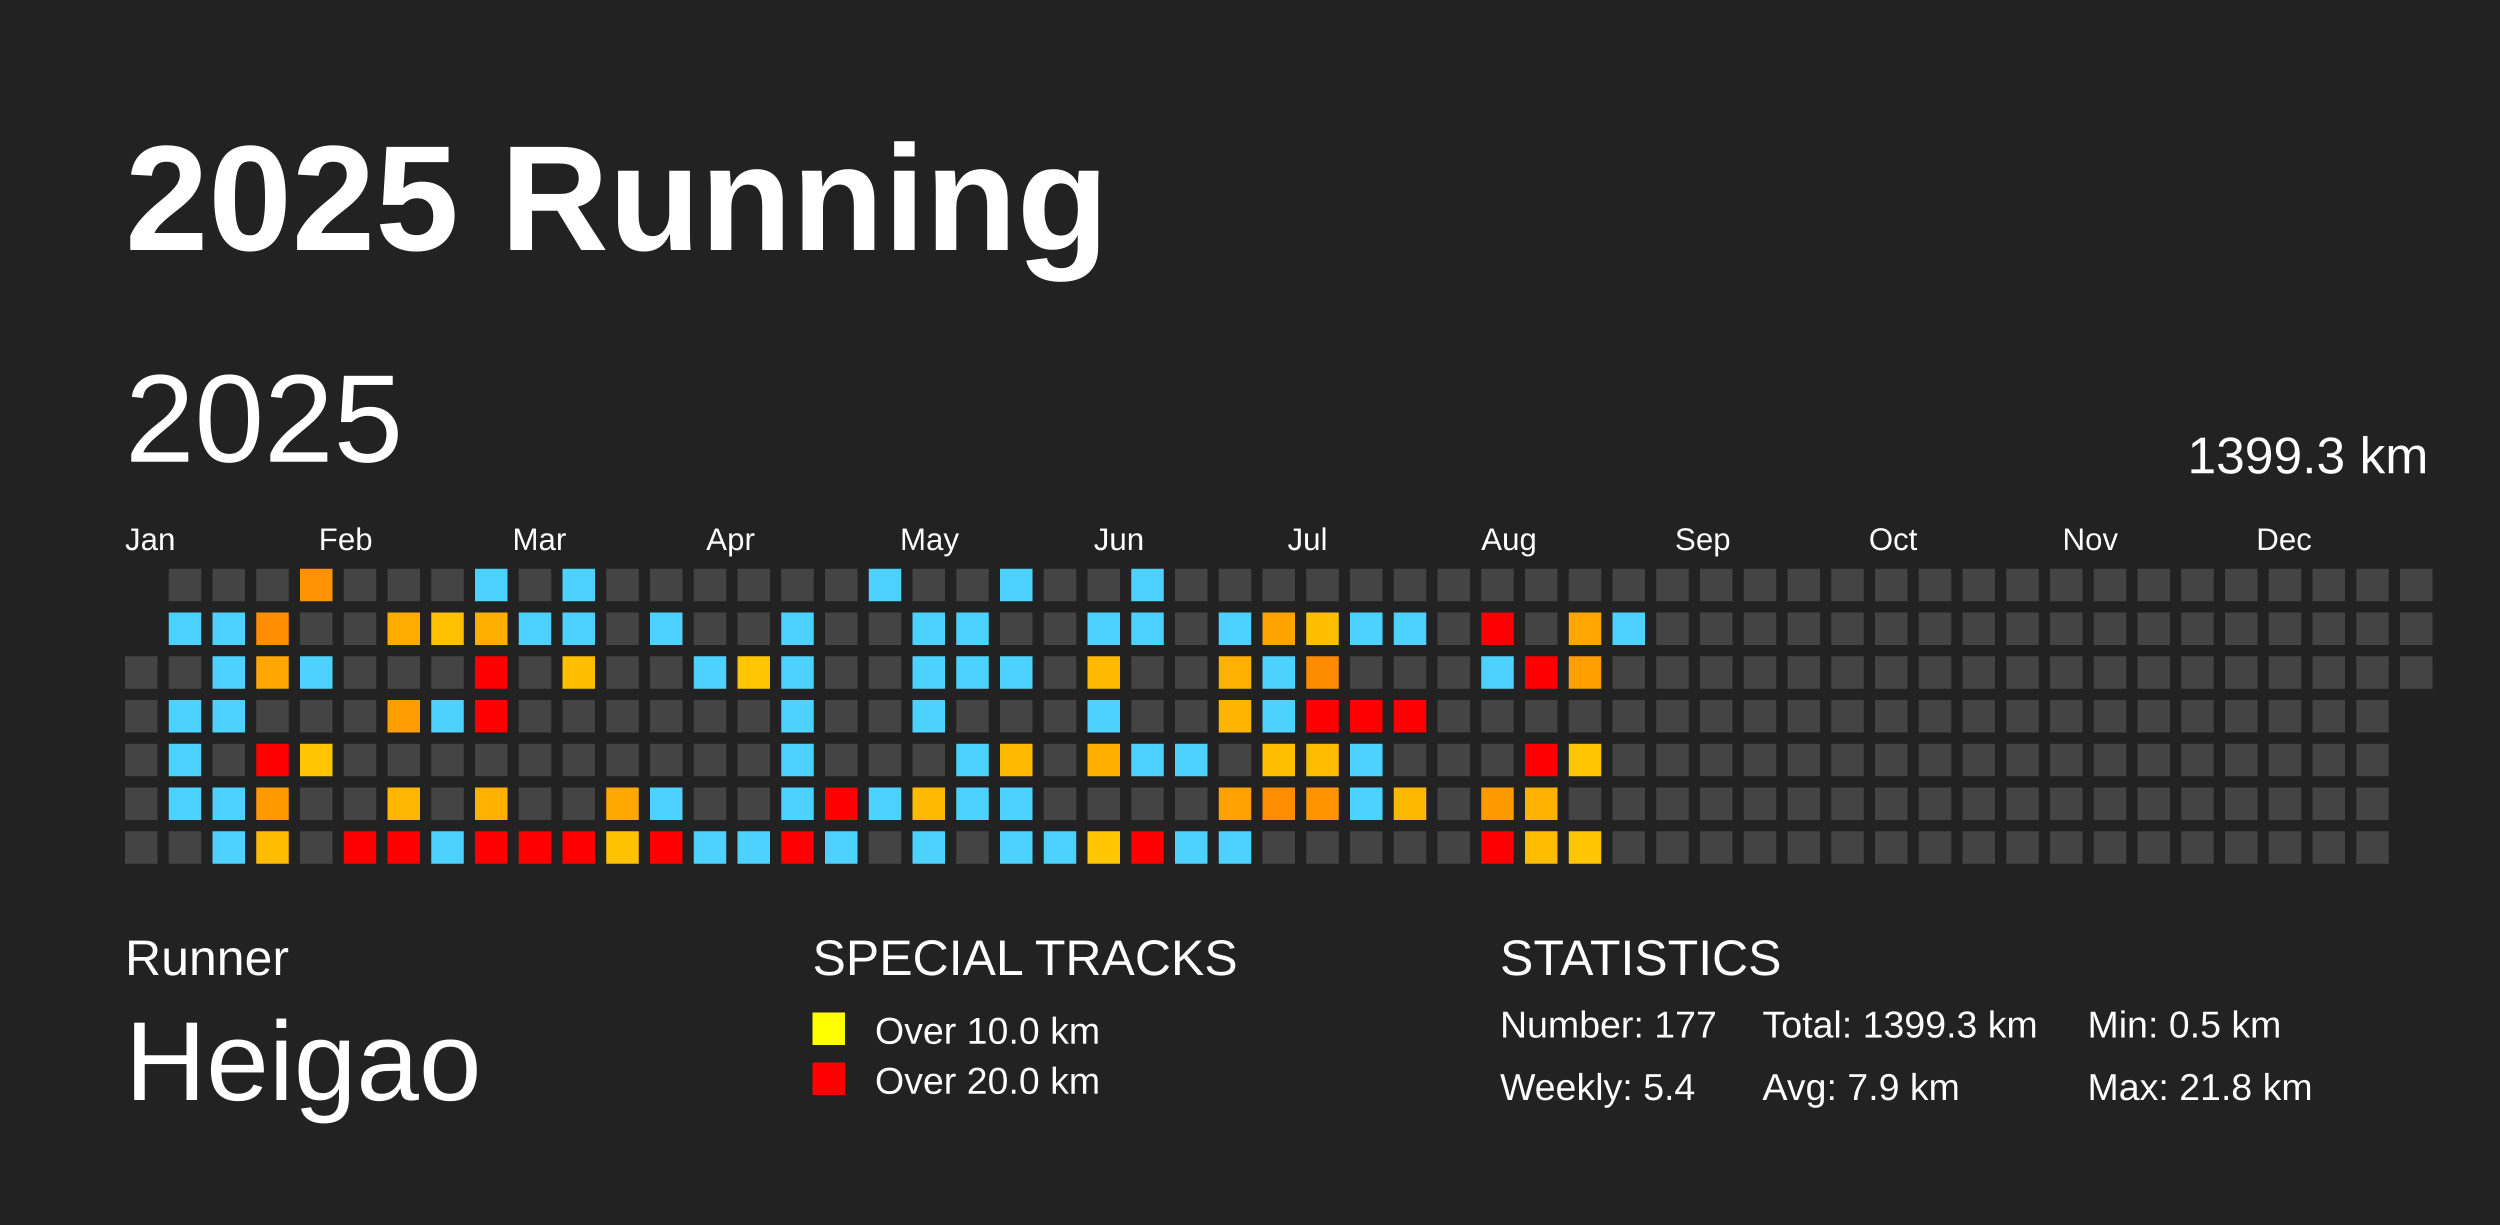
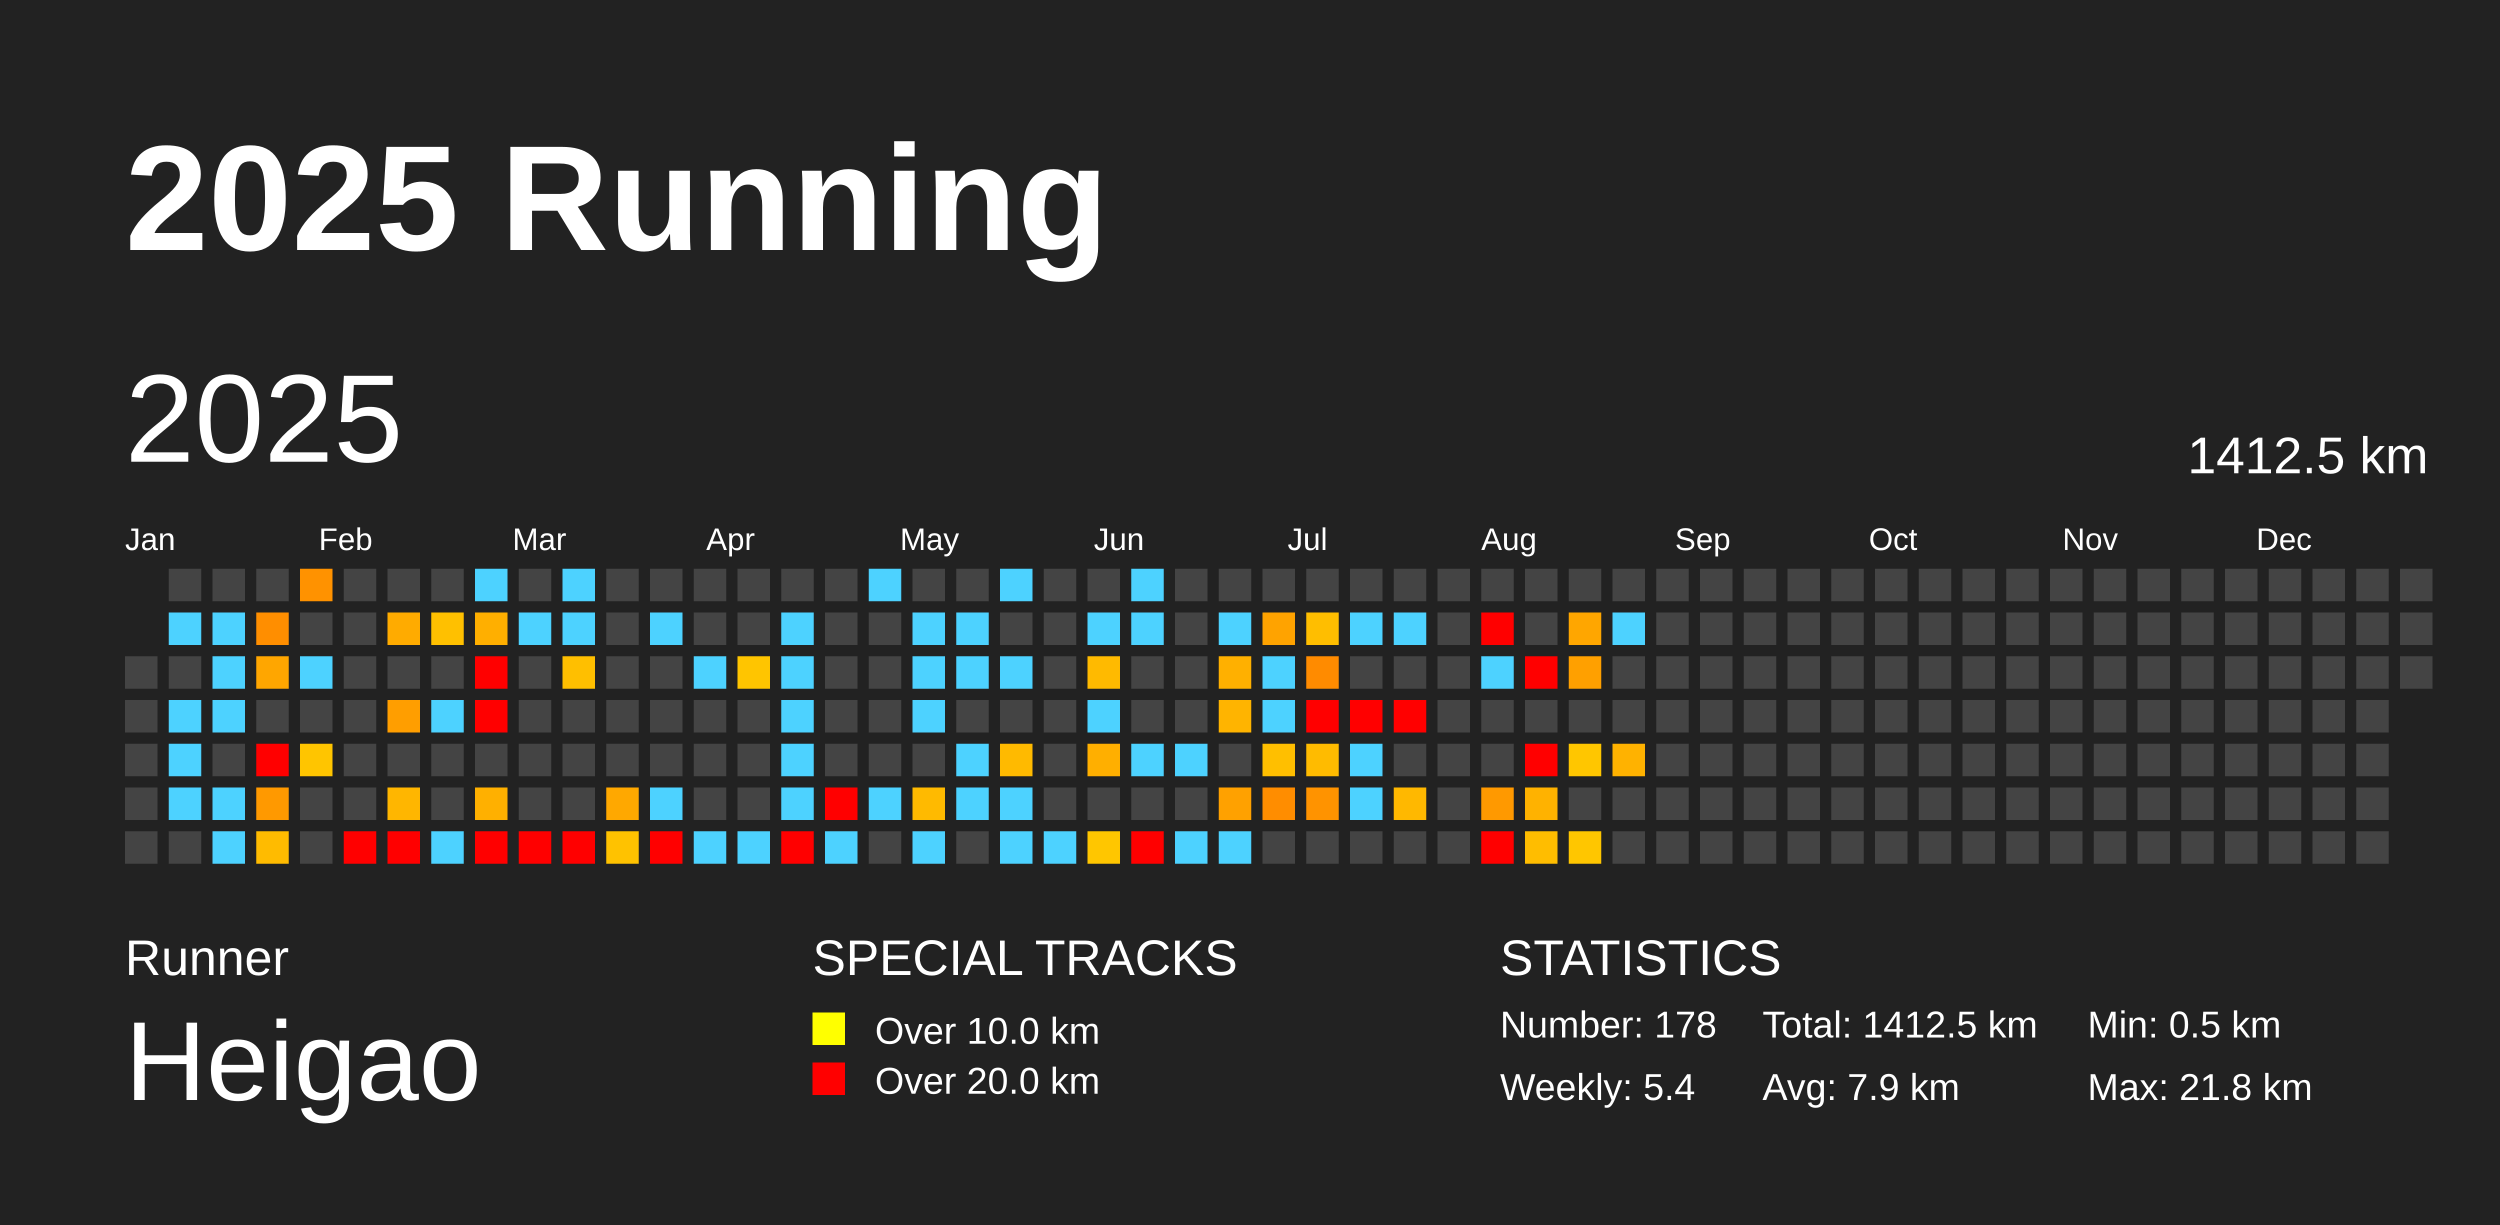
<svg xmlns="http://www.w3.org/2000/svg" baseProfile="full" height="98mm" version="1.1" viewBox="0,0,200,98" width="200mm">
  <defs />
  <rect fill="#222222" height="98" width="200" x="0" y="0" />
  <text fill="#FFFFFF" style="font-size:12px; font-family:Arial; font-weight:bold;" x="10" y="20">2025 Running</text>
  <text fill="#FFFFFF" style="font-size:4px; font-family:Arial" x="10" y="78">Runner</text>
  <text fill="#FFFFFF" style="font-size:9px; font-family:Arial" x="10" y="88">Heigao</text>
  <text fill="#FFFFFF" style="font-size:4px; font-family:Arial" x="65" y="78">SPECIAL TRACKS</text>
  <rect fill="yellow" height="2.6" width="2.6" x="65" y="81" />
  <text fill="#FFFFFF" style="font-size:3px; font-family:Arial" x="70" y="83.5">Over 10.0 km</text>
  <rect fill="red" height="2.6" width="2.6" x="65" y="85" />
  <text fill="#FFFFFF" style="font-size:3px; font-family:Arial" x="70" y="87.5">Over 20.0 km</text>
  <text fill="#FFFFFF" style="font-size:4px; font-family:Arial" x="120" y="78">STATISTICS</text>
-   <text fill="#FFFFFF" style="font-size:3px; font-family:Arial" x="120" y="83">Number: 177</text>
+   <text fill="#FFFFFF" style="font-size:3px; font-family:Arial" x="120" y="83">Number: 178</text>
  <text fill="#FFFFFF" style="font-size:3px; font-family:Arial" x="120" y="88">Weekly: 5.4</text>
-   <text fill="#FFFFFF" style="font-size:3px; font-family:Arial" x="141" y="83">Total: 1399.3 km</text>
+   <text fill="#FFFFFF" style="font-size:3px; font-family:Arial" x="141" y="83">Total: 1412.5 km</text>
  <text fill="#FFFFFF" style="font-size:3px; font-family:Arial" x="141" y="88">Avg: 7.9 km</text>
  <text fill="#FFFFFF" style="font-size:3px; font-family:Arial" x="167" y="83">Min: 0.5 km</text>
  <text fill="#FFFFFF" style="font-size:3px; font-family:Arial" x="167" y="88">Max: 21.8 km</text>
  <text dominant-baseline="hanging" fill="#FFFFFF" style="font-size:10.0px; font-family:Arial;" x="10" y="30">2025</text>
-   <text dominant-baseline="hanging" fill="#FFFFFF" style="font-size:4.125px; font-family:Arial;" x="175" y="35">1399.3 km</text>
+   <text dominant-baseline="hanging" fill="#FFFFFF" style="font-size:4.125px; font-family:Arial;" x="175" y="35">1412.5 km</text>
  <text fill="#FFFFFF" style="font-size:2.5px; font-family:Arial" x="10.0" y="44">Jan</text>
  <text fill="#FFFFFF" style="font-size:2.5px; font-family:Arial" x="25.5" y="44">Feb</text>
  <text fill="#FFFFFF" style="font-size:2.5px; font-family:Arial" x="41.0" y="44">Mar</text>
  <text fill="#FFFFFF" style="font-size:2.5px; font-family:Arial" x="56.5" y="44">Apr</text>
  <text fill="#FFFFFF" style="font-size:2.5px; font-family:Arial" x="72.0" y="44">May</text>
  <text fill="#FFFFFF" style="font-size:2.5px; font-family:Arial" x="87.5" y="44">Jun</text>
  <text fill="#FFFFFF" style="font-size:2.5px; font-family:Arial" x="103.0" y="44">Jul</text>
  <text fill="#FFFFFF" style="font-size:2.5px; font-family:Arial" x="118.5" y="44">Aug</text>
  <text fill="#FFFFFF" style="font-size:2.5px; font-family:Arial" x="134.0" y="44">Sep</text>
  <text fill="#FFFFFF" style="font-size:2.5px; font-family:Arial" x="149.5" y="44">Oct</text>
  <text fill="#FFFFFF" style="font-size:2.5px; font-family:Arial" x="165.0" y="44">Nov</text>
  <text fill="#FFFFFF" style="font-size:2.5px; font-family:Arial" x="180.5" y="44">Dec</text>
  <rect fill="#444444" height="2.6" width="2.6" x="10.0" y="52.5" />
  <rect fill="#444444" height="2.6" width="2.6" x="10.0" y="56.0" />
  <rect fill="#444444" height="2.6" width="2.6" x="10.0" y="59.5" />
  <rect fill="#444444" height="2.6" width="2.6" x="10.0" y="63.0" />
  <rect fill="#444444" height="2.6" width="2.6" x="10.0" y="66.5" />
  <rect fill="#444444" height="2.6" width="2.6" x="13.5" y="45.5" />
  <rect fill="#4dd2ff" height="2.6" width="2.6" x="13.5" y="49.0" />
  <rect fill="#444444" height="2.6" width="2.6" x="13.5" y="52.5" />
  <rect fill="#4dd2ff" height="2.6" width="2.6" x="13.5" y="56.0" />
  <rect fill="#4dd2ff" height="2.6" width="2.6" x="13.5" y="59.5" />
  <rect fill="#4dd2ff" height="2.6" width="2.6" x="13.5" y="63.0" />
  <rect fill="#444444" height="2.6" width="2.6" x="13.5" y="66.5" />
  <rect fill="#444444" height="2.6" width="2.6" x="17.0" y="45.5" />
  <rect fill="#4dd2ff" height="2.6" width="2.6" x="17.0" y="49.0" />
  <rect fill="#4dd2ff" height="2.6" width="2.6" x="17.0" y="52.5" />
  <rect fill="#4dd2ff" height="2.6" width="2.6" x="17.0" y="56.0" />
  <rect fill="#444444" height="2.6" width="2.6" x="17.0" y="59.5" />
  <rect fill="#4dd2ff" height="2.6" width="2.6" x="17.0" y="63.0" />
  <rect fill="#4dd2ff" height="2.6" width="2.6" x="17.0" y="66.5" />
  <rect fill="#444444" height="2.6" width="2.6" x="20.5" y="45.5" />
  <rect fill="#ff8e00" height="2.6" width="2.6" x="20.5" y="49.0" />
  <rect fill="#ffa600" height="2.6" width="2.6" x="20.5" y="52.5" />
  <rect fill="#444444" height="2.6" width="2.6" x="20.5" y="56.0" />
  <rect fill="red" height="2.6" width="2.6" x="20.5" y="59.5" />
  <rect fill="#ff9900" height="2.6" width="2.6" x="20.5" y="63.0" />
  <rect fill="#ffbb00" height="2.6" width="2.6" x="20.5" y="66.5" />
  <rect fill="#ff9200" height="2.6" width="2.6" x="24.0" y="45.5" />
  <rect fill="#444444" height="2.6" width="2.6" x="24.0" y="49.0" />
  <rect fill="#4dd2ff" height="2.6" width="2.6" x="24.0" y="52.5" />
  <rect fill="#444444" height="2.6" width="2.6" x="24.0" y="56.0" />
  <rect fill="#ffc500" height="2.6" width="2.6" x="24.0" y="59.5" />
  <rect fill="#444444" height="2.6" width="2.6" x="24.0" y="63.0" />
  <rect fill="#444444" height="2.6" width="2.6" x="24.0" y="66.5" />
  <rect fill="#444444" height="2.6" width="2.6" x="27.5" y="45.5" />
  <rect fill="#444444" height="2.6" width="2.6" x="27.5" y="49.0" />
  <rect fill="#444444" height="2.6" width="2.6" x="27.5" y="52.5" />
  <rect fill="#444444" height="2.6" width="2.6" x="27.5" y="56.0" />
  <rect fill="#444444" height="2.6" width="2.6" x="27.5" y="59.5" />
  <rect fill="#444444" height="2.6" width="2.6" x="27.5" y="63.0" />
  <rect fill="red" height="2.6" width="2.6" x="27.5" y="66.5" />
  <rect fill="#444444" height="2.6" width="2.6" x="31.0" y="45.5" />
  <rect fill="#ffab00" height="2.6" width="2.6" x="31.0" y="49.0" />
  <rect fill="#444444" height="2.6" width="2.6" x="31.0" y="52.5" />
  <rect fill="#ff9e00" height="2.6" width="2.6" x="31.0" y="56.0" />
  <rect fill="#444444" height="2.6" width="2.6" x="31.0" y="59.5" />
  <rect fill="#ffb600" height="2.6" width="2.6" x="31.0" y="63.0" />
  <rect fill="red" height="2.6" width="2.6" x="31.0" y="66.5" />
  <rect fill="#444444" height="2.6" width="2.6" x="34.5" y="45.5" />
  <rect fill="#ffc000" height="2.6" width="2.6" x="34.5" y="49.0" />
  <rect fill="#444444" height="2.6" width="2.6" x="34.5" y="52.5" />
  <rect fill="#4dd2ff" height="2.6" width="2.6" x="34.5" y="56.0" />
  <rect fill="#444444" height="2.6" width="2.6" x="34.5" y="59.5" />
  <rect fill="#444444" height="2.6" width="2.6" x="34.5" y="63.0" />
  <rect fill="#4dd2ff" height="2.6" width="2.6" x="34.5" y="66.5" />
  <rect fill="#4dd2ff" height="2.6" width="2.6" x="38.0" y="45.5" />
  <rect fill="#ffaf00" height="2.6" width="2.6" x="38.0" y="49.0" />
  <rect fill="red" height="2.6" width="2.6" x="38.0" y="52.5" />
  <rect fill="red" height="2.6" width="2.6" x="38.0" y="56.0" />
  <rect fill="#444444" height="2.6" width="2.6" x="38.0" y="59.5" />
  <rect fill="#ffb000" height="2.6" width="2.6" x="38.0" y="63.0" />
  <rect fill="red" height="2.6" width="2.6" x="38.0" y="66.5" />
  <rect fill="#444444" height="2.6" width="2.6" x="41.5" y="45.5" />
  <rect fill="#4dd2ff" height="2.6" width="2.6" x="41.5" y="49.0" />
  <rect fill="#444444" height="2.6" width="2.6" x="41.5" y="52.5" />
  <rect fill="#444444" height="2.6" width="2.6" x="41.5" y="56.0" />
  <rect fill="#444444" height="2.6" width="2.6" x="41.5" y="59.5" />
  <rect fill="#444444" height="2.6" width="2.6" x="41.5" y="63.0" />
  <rect fill="red" height="2.6" width="2.6" x="41.5" y="66.5" />
  <rect fill="#4dd2ff" height="2.6" width="2.6" x="45.0" y="45.5" />
  <rect fill="#4dd2ff" height="2.6" width="2.6" x="45.0" y="49.0" />
  <rect fill="#ffbf00" height="2.6" width="2.6" x="45.0" y="52.5" />
  <rect fill="#444444" height="2.6" width="2.6" x="45.0" y="56.0" />
  <rect fill="#444444" height="2.6" width="2.6" x="45.0" y="59.5" />
  <rect fill="#444444" height="2.6" width="2.6" x="45.0" y="63.0" />
  <rect fill="red" height="2.6" width="2.6" x="45.0" y="66.5" />
  <rect fill="#444444" height="2.6" width="2.6" x="48.5" y="45.5" />
  <rect fill="#444444" height="2.6" width="2.6" x="48.5" y="49.0" />
  <rect fill="#444444" height="2.6" width="2.6" x="48.5" y="52.5" />
  <rect fill="#444444" height="2.6" width="2.6" x="48.5" y="56.0" />
  <rect fill="#444444" height="2.6" width="2.6" x="48.5" y="59.5" />
  <rect fill="#ffa800" height="2.6" width="2.6" x="48.5" y="63.0" />
  <rect fill="#ffc200" height="2.6" width="2.6" x="48.5" y="66.5" />
  <rect fill="#444444" height="2.6" width="2.6" x="52.0" y="45.5" />
  <rect fill="#4dd2ff" height="2.6" width="2.6" x="52.0" y="49.0" />
  <rect fill="#444444" height="2.6" width="2.6" x="52.0" y="52.5" />
  <rect fill="#444444" height="2.6" width="2.6" x="52.0" y="56.0" />
  <rect fill="#444444" height="2.6" width="2.6" x="52.0" y="59.5" />
  <rect fill="#4dd2ff" height="2.6" width="2.6" x="52.0" y="63.0" />
  <rect fill="red" height="2.6" width="2.6" x="52.0" y="66.5" />
  <rect fill="#444444" height="2.6" width="2.6" x="55.5" y="45.5" />
  <rect fill="#444444" height="2.6" width="2.6" x="55.5" y="49.0" />
  <rect fill="#4dd2ff" height="2.6" width="2.6" x="55.5" y="52.5" />
  <rect fill="#444444" height="2.6" width="2.6" x="55.5" y="56.0" />
  <rect fill="#444444" height="2.6" width="2.6" x="55.5" y="59.5" />
  <rect fill="#444444" height="2.6" width="2.6" x="55.5" y="63.0" />
  <rect fill="#4dd2ff" height="2.6" width="2.6" x="55.5" y="66.5" />
  <rect fill="#444444" height="2.6" width="2.6" x="59.0" y="45.5" />
  <rect fill="#444444" height="2.6" width="2.6" x="59.0" y="49.0" />
  <rect fill="#ffc500" height="2.6" width="2.6" x="59.0" y="52.5" />
  <rect fill="#444444" height="2.6" width="2.6" x="59.0" y="56.0" />
  <rect fill="#444444" height="2.6" width="2.6" x="59.0" y="59.5" />
  <rect fill="#444444" height="2.6" width="2.6" x="59.0" y="63.0" />
  <rect fill="#4dd2ff" height="2.6" width="2.6" x="59.0" y="66.5" />
  <rect fill="#444444" height="2.6" width="2.6" x="62.5" y="45.5" />
  <rect fill="#4dd2ff" height="2.6" width="2.6" x="62.5" y="49.0" />
  <rect fill="#4dd2ff" height="2.6" width="2.6" x="62.5" y="52.5" />
  <rect fill="#4dd2ff" height="2.6" width="2.6" x="62.5" y="56.0" />
  <rect fill="#4dd2ff" height="2.6" width="2.6" x="62.5" y="59.5" />
  <rect fill="#4dd2ff" height="2.6" width="2.6" x="62.5" y="63.0" />
  <rect fill="red" height="2.6" width="2.6" x="62.5" y="66.5" />
  <rect fill="#444444" height="2.6" width="2.6" x="66.0" y="45.5" />
  <rect fill="#444444" height="2.6" width="2.6" x="66.0" y="49.0" />
  <rect fill="#444444" height="2.6" width="2.6" x="66.0" y="52.5" />
  <rect fill="#444444" height="2.6" width="2.6" x="66.0" y="56.0" />
  <rect fill="#444444" height="2.6" width="2.6" x="66.0" y="59.5" />
  <rect fill="red" height="2.6" width="2.6" x="66.0" y="63.0" />
  <rect fill="#4dd2ff" height="2.6" width="2.6" x="66.0" y="66.5" />
  <rect fill="#4dd2ff" height="2.6" width="2.6" x="69.5" y="45.5" />
  <rect fill="#444444" height="2.6" width="2.6" x="69.5" y="49.0" />
  <rect fill="#444444" height="2.6" width="2.6" x="69.5" y="52.5" />
  <rect fill="#444444" height="2.6" width="2.6" x="69.5" y="56.0" />
  <rect fill="#444444" height="2.6" width="2.6" x="69.5" y="59.5" />
  <rect fill="#4dd2ff" height="2.6" width="2.6" x="69.5" y="63.0" />
  <rect fill="#444444" height="2.6" width="2.6" x="69.5" y="66.5" />
  <rect fill="#444444" height="2.6" width="2.6" x="73.0" y="45.5" />
  <rect fill="#4dd2ff" height="2.6" width="2.6" x="73.0" y="49.0" />
  <rect fill="#4dd2ff" height="2.6" width="2.6" x="73.0" y="52.5" />
  <rect fill="#4dd2ff" height="2.6" width="2.6" x="73.0" y="56.0" />
  <rect fill="#444444" height="2.6" width="2.6" x="73.0" y="59.5" />
  <rect fill="#ffba00" height="2.6" width="2.6" x="73.0" y="63.0" />
  <rect fill="#4dd2ff" height="2.6" width="2.6" x="73.0" y="66.5" />
  <rect fill="#444444" height="2.6" width="2.6" x="76.5" y="45.5" />
  <rect fill="#4dd2ff" height="2.6" width="2.6" x="76.5" y="49.0" />
  <rect fill="#4dd2ff" height="2.6" width="2.6" x="76.5" y="52.5" />
  <rect fill="#444444" height="2.6" width="2.6" x="76.5" y="56.0" />
  <rect fill="#4dd2ff" height="2.6" width="2.6" x="76.5" y="59.5" />
  <rect fill="#4dd2ff" height="2.6" width="2.6" x="76.5" y="63.0" />
  <rect fill="#444444" height="2.6" width="2.6" x="76.5" y="66.5" />
  <rect fill="#4dd2ff" height="2.6" width="2.6" x="80.0" y="45.5" />
  <rect fill="#444444" height="2.6" width="2.6" x="80.0" y="49.0" />
  <rect fill="#4dd2ff" height="2.6" width="2.6" x="80.0" y="52.5" />
  <rect fill="#444444" height="2.6" width="2.6" x="80.0" y="56.0" />
  <rect fill="#ffba00" height="2.6" width="2.6" x="80.0" y="59.5" />
  <rect fill="#4dd2ff" height="2.6" width="2.6" x="80.0" y="63.0" />
  <rect fill="#4dd2ff" height="2.6" width="2.6" x="80.0" y="66.5" />
  <rect fill="#444444" height="2.6" width="2.6" x="83.5" y="45.5" />
  <rect fill="#444444" height="2.6" width="2.6" x="83.5" y="49.0" />
  <rect fill="#444444" height="2.6" width="2.6" x="83.5" y="52.5" />
  <rect fill="#444444" height="2.6" width="2.6" x="83.5" y="56.0" />
  <rect fill="#444444" height="2.6" width="2.6" x="83.5" y="59.5" />
  <rect fill="#444444" height="2.6" width="2.6" x="83.5" y="63.0" />
  <rect fill="#4dd2ff" height="2.6" width="2.6" x="83.5" y="66.5" />
  <rect fill="#444444" height="2.6" width="2.6" x="87.0" y="45.5" />
  <rect fill="#4dd2ff" height="2.6" width="2.6" x="87.0" y="49.0" />
  <rect fill="#ffba00" height="2.6" width="2.6" x="87.0" y="52.5" />
  <rect fill="#4dd2ff" height="2.6" width="2.6" x="87.0" y="56.0" />
  <rect fill="#ffaf00" height="2.6" width="2.6" x="87.0" y="59.5" />
  <rect fill="#444444" height="2.6" width="2.6" x="87.0" y="63.0" />
  <rect fill="#ffc600" height="2.6" width="2.6" x="87.0" y="66.5" />
  <rect fill="#4dd2ff" height="2.6" width="2.6" x="90.5" y="45.5" />
  <rect fill="#4dd2ff" height="2.6" width="2.6" x="90.5" y="49.0" />
  <rect fill="#444444" height="2.6" width="2.6" x="90.5" y="52.5" />
  <rect fill="#444444" height="2.6" width="2.6" x="90.5" y="56.0" />
  <rect fill="#4dd2ff" height="2.6" width="2.6" x="90.5" y="59.5" />
  <rect fill="#444444" height="2.6" width="2.6" x="90.5" y="63.0" />
  <rect fill="red" height="2.6" width="2.6" x="90.5" y="66.5" />
  <rect fill="#444444" height="2.6" width="2.6" x="94.0" y="45.5" />
  <rect fill="#444444" height="2.6" width="2.6" x="94.0" y="49.0" />
  <rect fill="#444444" height="2.6" width="2.6" x="94.0" y="52.5" />
  <rect fill="#444444" height="2.6" width="2.6" x="94.0" y="56.0" />
  <rect fill="#4dd2ff" height="2.6" width="2.6" x="94.0" y="59.5" />
  <rect fill="#444444" height="2.6" width="2.6" x="94.0" y="63.0" />
  <rect fill="#4dd2ff" height="2.6" width="2.6" x="94.0" y="66.5" />
  <rect fill="#444444" height="2.6" width="2.6" x="97.5" y="45.5" />
  <rect fill="#4dd2ff" height="2.6" width="2.6" x="97.5" y="49.0" />
  <rect fill="#ffb000" height="2.6" width="2.6" x="97.5" y="52.5" />
  <rect fill="#ffb400" height="2.6" width="2.6" x="97.5" y="56.0" />
  <rect fill="#444444" height="2.6" width="2.6" x="97.5" y="59.5" />
  <rect fill="#ffa100" height="2.6" width="2.6" x="97.5" y="63.0" />
  <rect fill="#4dd2ff" height="2.6" width="2.6" x="97.5" y="66.5" />
  <rect fill="#444444" height="2.6" width="2.6" x="101.0" y="45.5" />
  <rect fill="#ffa300" height="2.6" width="2.6" x="101.0" y="49.0" />
  <rect fill="#4dd2ff" height="2.6" width="2.6" x="101.0" y="52.5" />
  <rect fill="#4dd2ff" height="2.6" width="2.6" x="101.0" y="56.0" />
  <rect fill="#ffbf00" height="2.6" width="2.6" x="101.0" y="59.5" />
  <rect fill="#ff8d00" height="2.6" width="2.6" x="101.0" y="63.0" />
  <rect fill="#444444" height="2.6" width="2.6" x="101.0" y="66.5" />
  <rect fill="#444444" height="2.6" width="2.6" x="104.5" y="45.5" />
  <rect fill="#ffbe00" height="2.6" width="2.6" x="104.5" y="49.0" />
  <rect fill="#ff8b00" height="2.6" width="2.6" x="104.5" y="52.5" />
  <rect fill="red" height="2.6" width="2.6" x="104.5" y="56.0" />
  <rect fill="#ffbb00" height="2.6" width="2.6" x="104.5" y="59.5" />
  <rect fill="#ff9300" height="2.6" width="2.6" x="104.5" y="63.0" />
  <rect fill="#444444" height="2.6" width="2.6" x="104.5" y="66.5" />
  <rect fill="#444444" height="2.6" width="2.6" x="108.0" y="45.5" />
  <rect fill="#4dd2ff" height="2.6" width="2.6" x="108.0" y="49.0" />
  <rect fill="#444444" height="2.6" width="2.6" x="108.0" y="52.5" />
  <rect fill="red" height="2.6" width="2.6" x="108.0" y="56.0" />
  <rect fill="#4dd2ff" height="2.6" width="2.6" x="108.0" y="59.5" />
  <rect fill="#4dd2ff" height="2.6" width="2.6" x="108.0" y="63.0" />
  <rect fill="#444444" height="2.6" width="2.6" x="108.0" y="66.5" />
  <rect fill="#444444" height="2.6" width="2.6" x="111.5" y="45.5" />
  <rect fill="#4dd2ff" height="2.6" width="2.6" x="111.5" y="49.0" />
  <rect fill="#444444" height="2.6" width="2.6" x="111.5" y="52.5" />
  <rect fill="red" height="2.6" width="2.6" x="111.5" y="56.0" />
  <rect fill="#444444" height="2.6" width="2.6" x="111.5" y="59.5" />
  <rect fill="#ffb800" height="2.6" width="2.6" x="111.5" y="63.0" />
  <rect fill="#444444" height="2.6" width="2.6" x="111.5" y="66.5" />
  <rect fill="#444444" height="2.6" width="2.6" x="115.0" y="45.5" />
  <rect fill="#444444" height="2.6" width="2.6" x="115.0" y="49.0" />
  <rect fill="#444444" height="2.6" width="2.6" x="115.0" y="52.5" />
  <rect fill="#444444" height="2.6" width="2.6" x="115.0" y="56.0" />
  <rect fill="#444444" height="2.6" width="2.6" x="115.0" y="59.5" />
  <rect fill="#444444" height="2.6" width="2.6" x="115.0" y="63.0" />
  <rect fill="#444444" height="2.6" width="2.6" x="115.0" y="66.5" />
  <rect fill="#444444" height="2.6" width="2.6" x="118.5" y="45.5" />
  <rect fill="red" height="2.6" width="2.6" x="118.5" y="49.0" />
  <rect fill="#4dd2ff" height="2.6" width="2.6" x="118.5" y="52.5" />
  <rect fill="#444444" height="2.6" width="2.6" x="118.5" y="56.0" />
  <rect fill="#444444" height="2.6" width="2.6" x="118.5" y="59.5" />
  <rect fill="#ff9900" height="2.6" width="2.6" x="118.5" y="63.0" />
  <rect fill="red" height="2.6" width="2.6" x="118.5" y="66.5" />
  <rect fill="#444444" height="2.6" width="2.6" x="122.0" y="45.5" />
  <rect fill="#444444" height="2.6" width="2.6" x="122.0" y="49.0" />
  <rect fill="red" height="2.6" width="2.6" x="122.0" y="52.5" />
  <rect fill="#444444" height="2.6" width="2.6" x="122.0" y="56.0" />
  <rect fill="red" height="2.6" width="2.6" x="122.0" y="59.5" />
  <rect fill="#ffb200" height="2.6" width="2.6" x="122.0" y="63.0" />
  <rect fill="#ffbd00" height="2.6" width="2.6" x="122.0" y="66.5" />
  <rect fill="#444444" height="2.6" width="2.6" x="125.5" y="45.5" />
  <rect fill="#ffa600" height="2.6" width="2.6" x="125.5" y="49.0" />
  <rect fill="#ffa000" height="2.6" width="2.6" x="125.5" y="52.5" />
  <rect fill="#444444" height="2.6" width="2.6" x="125.5" y="56.0" />
  <rect fill="#ffc600" height="2.6" width="2.6" x="125.5" y="59.5" />
  <rect fill="#444444" height="2.6" width="2.6" x="125.5" y="63.0" />
  <rect fill="#ffc600" height="2.6" width="2.6" x="125.5" y="66.5" />
  <rect fill="#444444" height="2.6" width="2.6" x="129.0" y="45.5" />
  <rect fill="#4dd2ff" height="2.6" width="2.6" x="129.0" y="49.0" />
  <rect fill="#444444" height="2.6" width="2.6" x="129.0" y="52.5" />
  <rect fill="#444444" height="2.6" width="2.6" x="129.0" y="56.0" />
-   <rect fill="#444444" height="2.6" width="2.6" x="129.0" y="59.5" />
+   <rect fill="#ffb200" height="2.6" width="2.6" x="129.0" y="59.5" />
  <rect fill="#444444" height="2.6" width="2.6" x="129.0" y="63.0" />
  <rect fill="#444444" height="2.6" width="2.6" x="129.0" y="66.5" />
  <rect fill="#444444" height="2.6" width="2.6" x="132.5" y="45.5" />
  <rect fill="#444444" height="2.6" width="2.6" x="132.5" y="49.0" />
  <rect fill="#444444" height="2.6" width="2.6" x="132.5" y="52.5" />
  <rect fill="#444444" height="2.6" width="2.6" x="132.5" y="56.0" />
  <rect fill="#444444" height="2.6" width="2.6" x="132.5" y="59.5" />
  <rect fill="#444444" height="2.6" width="2.6" x="132.5" y="63.0" />
  <rect fill="#444444" height="2.6" width="2.6" x="132.5" y="66.5" />
  <rect fill="#444444" height="2.6" width="2.6" x="136.0" y="45.5" />
  <rect fill="#444444" height="2.6" width="2.6" x="136.0" y="49.0" />
  <rect fill="#444444" height="2.6" width="2.6" x="136.0" y="52.5" />
  <rect fill="#444444" height="2.6" width="2.6" x="136.0" y="56.0" />
  <rect fill="#444444" height="2.6" width="2.6" x="136.0" y="59.5" />
  <rect fill="#444444" height="2.6" width="2.6" x="136.0" y="63.0" />
  <rect fill="#444444" height="2.6" width="2.6" x="136.0" y="66.5" />
  <rect fill="#444444" height="2.6" width="2.6" x="139.5" y="45.5" />
  <rect fill="#444444" height="2.6" width="2.6" x="139.5" y="49.0" />
  <rect fill="#444444" height="2.6" width="2.6" x="139.5" y="52.5" />
  <rect fill="#444444" height="2.6" width="2.6" x="139.5" y="56.0" />
  <rect fill="#444444" height="2.6" width="2.6" x="139.5" y="59.5" />
  <rect fill="#444444" height="2.6" width="2.6" x="139.5" y="63.0" />
  <rect fill="#444444" height="2.6" width="2.6" x="139.5" y="66.5" />
  <rect fill="#444444" height="2.6" width="2.6" x="143.0" y="45.5" />
  <rect fill="#444444" height="2.6" width="2.6" x="143.0" y="49.0" />
  <rect fill="#444444" height="2.6" width="2.6" x="143.0" y="52.5" />
  <rect fill="#444444" height="2.6" width="2.6" x="143.0" y="56.0" />
  <rect fill="#444444" height="2.6" width="2.6" x="143.0" y="59.5" />
  <rect fill="#444444" height="2.6" width="2.6" x="143.0" y="63.0" />
  <rect fill="#444444" height="2.6" width="2.6" x="143.0" y="66.5" />
  <rect fill="#444444" height="2.6" width="2.6" x="146.5" y="45.5" />
  <rect fill="#444444" height="2.6" width="2.6" x="146.5" y="49.0" />
  <rect fill="#444444" height="2.6" width="2.6" x="146.5" y="52.5" />
  <rect fill="#444444" height="2.6" width="2.6" x="146.5" y="56.0" />
  <rect fill="#444444" height="2.6" width="2.6" x="146.5" y="59.5" />
  <rect fill="#444444" height="2.6" width="2.6" x="146.5" y="63.0" />
  <rect fill="#444444" height="2.6" width="2.6" x="146.5" y="66.5" />
  <rect fill="#444444" height="2.6" width="2.6" x="150.0" y="45.5" />
  <rect fill="#444444" height="2.6" width="2.6" x="150.0" y="49.0" />
  <rect fill="#444444" height="2.6" width="2.6" x="150.0" y="52.5" />
  <rect fill="#444444" height="2.6" width="2.6" x="150.0" y="56.0" />
  <rect fill="#444444" height="2.6" width="2.6" x="150.0" y="59.5" />
  <rect fill="#444444" height="2.6" width="2.6" x="150.0" y="63.0" />
  <rect fill="#444444" height="2.6" width="2.6" x="150.0" y="66.5" />
  <rect fill="#444444" height="2.6" width="2.6" x="153.5" y="45.5" />
  <rect fill="#444444" height="2.6" width="2.6" x="153.5" y="49.0" />
  <rect fill="#444444" height="2.6" width="2.6" x="153.5" y="52.5" />
  <rect fill="#444444" height="2.6" width="2.6" x="153.5" y="56.0" />
  <rect fill="#444444" height="2.6" width="2.6" x="153.5" y="59.5" />
  <rect fill="#444444" height="2.6" width="2.6" x="153.5" y="63.0" />
  <rect fill="#444444" height="2.6" width="2.6" x="153.5" y="66.5" />
  <rect fill="#444444" height="2.6" width="2.6" x="157.0" y="45.5" />
  <rect fill="#444444" height="2.6" width="2.6" x="157.0" y="49.0" />
  <rect fill="#444444" height="2.6" width="2.6" x="157.0" y="52.5" />
  <rect fill="#444444" height="2.6" width="2.6" x="157.0" y="56.0" />
  <rect fill="#444444" height="2.6" width="2.6" x="157.0" y="59.5" />
  <rect fill="#444444" height="2.6" width="2.6" x="157.0" y="63.0" />
  <rect fill="#444444" height="2.6" width="2.6" x="157.0" y="66.5" />
  <rect fill="#444444" height="2.6" width="2.6" x="160.5" y="45.5" />
  <rect fill="#444444" height="2.6" width="2.6" x="160.5" y="49.0" />
  <rect fill="#444444" height="2.6" width="2.6" x="160.5" y="52.5" />
  <rect fill="#444444" height="2.6" width="2.6" x="160.5" y="56.0" />
  <rect fill="#444444" height="2.6" width="2.6" x="160.5" y="59.5" />
  <rect fill="#444444" height="2.6" width="2.6" x="160.5" y="63.0" />
  <rect fill="#444444" height="2.6" width="2.6" x="160.5" y="66.5" />
  <rect fill="#444444" height="2.6" width="2.6" x="164.0" y="45.5" />
  <rect fill="#444444" height="2.6" width="2.6" x="164.0" y="49.0" />
  <rect fill="#444444" height="2.6" width="2.6" x="164.0" y="52.5" />
  <rect fill="#444444" height="2.6" width="2.6" x="164.0" y="56.0" />
  <rect fill="#444444" height="2.6" width="2.6" x="164.0" y="59.5" />
  <rect fill="#444444" height="2.6" width="2.6" x="164.0" y="63.0" />
  <rect fill="#444444" height="2.6" width="2.6" x="164.0" y="66.5" />
  <rect fill="#444444" height="2.6" width="2.6" x="167.5" y="45.5" />
  <rect fill="#444444" height="2.6" width="2.6" x="167.5" y="49.0" />
  <rect fill="#444444" height="2.6" width="2.6" x="167.5" y="52.5" />
  <rect fill="#444444" height="2.6" width="2.6" x="167.5" y="56.0" />
  <rect fill="#444444" height="2.6" width="2.6" x="167.5" y="59.5" />
  <rect fill="#444444" height="2.6" width="2.6" x="167.5" y="63.0" />
  <rect fill="#444444" height="2.6" width="2.6" x="167.5" y="66.5" />
  <rect fill="#444444" height="2.6" width="2.6" x="171.0" y="45.5" />
  <rect fill="#444444" height="2.6" width="2.6" x="171.0" y="49.0" />
  <rect fill="#444444" height="2.6" width="2.6" x="171.0" y="52.5" />
  <rect fill="#444444" height="2.6" width="2.6" x="171.0" y="56.0" />
  <rect fill="#444444" height="2.6" width="2.6" x="171.0" y="59.5" />
  <rect fill="#444444" height="2.6" width="2.6" x="171.0" y="63.0" />
  <rect fill="#444444" height="2.6" width="2.6" x="171.0" y="66.5" />
  <rect fill="#444444" height="2.6" width="2.6" x="174.5" y="45.5" />
  <rect fill="#444444" height="2.6" width="2.6" x="174.5" y="49.0" />
  <rect fill="#444444" height="2.6" width="2.6" x="174.5" y="52.5" />
  <rect fill="#444444" height="2.6" width="2.6" x="174.5" y="56.0" />
  <rect fill="#444444" height="2.6" width="2.6" x="174.5" y="59.5" />
  <rect fill="#444444" height="2.6" width="2.6" x="174.5" y="63.0" />
  <rect fill="#444444" height="2.6" width="2.6" x="174.5" y="66.5" />
  <rect fill="#444444" height="2.6" width="2.6" x="178.0" y="45.5" />
  <rect fill="#444444" height="2.6" width="2.6" x="178.0" y="49.0" />
  <rect fill="#444444" height="2.6" width="2.6" x="178.0" y="52.5" />
  <rect fill="#444444" height="2.6" width="2.6" x="178.0" y="56.0" />
  <rect fill="#444444" height="2.6" width="2.6" x="178.0" y="59.5" />
  <rect fill="#444444" height="2.6" width="2.6" x="178.0" y="63.0" />
  <rect fill="#444444" height="2.6" width="2.6" x="178.0" y="66.5" />
  <rect fill="#444444" height="2.6" width="2.6" x="181.5" y="45.5" />
  <rect fill="#444444" height="2.6" width="2.6" x="181.5" y="49.0" />
  <rect fill="#444444" height="2.6" width="2.6" x="181.5" y="52.5" />
  <rect fill="#444444" height="2.6" width="2.6" x="181.5" y="56.0" />
  <rect fill="#444444" height="2.6" width="2.6" x="181.5" y="59.5" />
  <rect fill="#444444" height="2.6" width="2.6" x="181.5" y="63.0" />
  <rect fill="#444444" height="2.6" width="2.6" x="181.5" y="66.5" />
  <rect fill="#444444" height="2.6" width="2.6" x="185.0" y="45.5" />
  <rect fill="#444444" height="2.6" width="2.6" x="185.0" y="49.0" />
  <rect fill="#444444" height="2.6" width="2.6" x="185.0" y="52.5" />
  <rect fill="#444444" height="2.6" width="2.6" x="185.0" y="56.0" />
  <rect fill="#444444" height="2.6" width="2.6" x="185.0" y="59.5" />
  <rect fill="#444444" height="2.6" width="2.6" x="185.0" y="63.0" />
  <rect fill="#444444" height="2.6" width="2.6" x="185.0" y="66.5" />
  <rect fill="#444444" height="2.6" width="2.6" x="188.5" y="45.5" />
  <rect fill="#444444" height="2.6" width="2.6" x="188.5" y="49.0" />
  <rect fill="#444444" height="2.6" width="2.6" x="188.5" y="52.5" />
  <rect fill="#444444" height="2.6" width="2.6" x="188.5" y="56.0" />
  <rect fill="#444444" height="2.6" width="2.6" x="188.5" y="59.5" />
  <rect fill="#444444" height="2.6" width="2.6" x="188.5" y="63.0" />
  <rect fill="#444444" height="2.6" width="2.6" x="188.5" y="66.5" />
  <rect fill="#444444" height="2.6" width="2.6" x="192.0" y="45.5" />
  <rect fill="#444444" height="2.6" width="2.6" x="192.0" y="49.0" />
  <rect fill="#444444" height="2.6" width="2.6" x="192.0" y="52.5" />
</svg>
